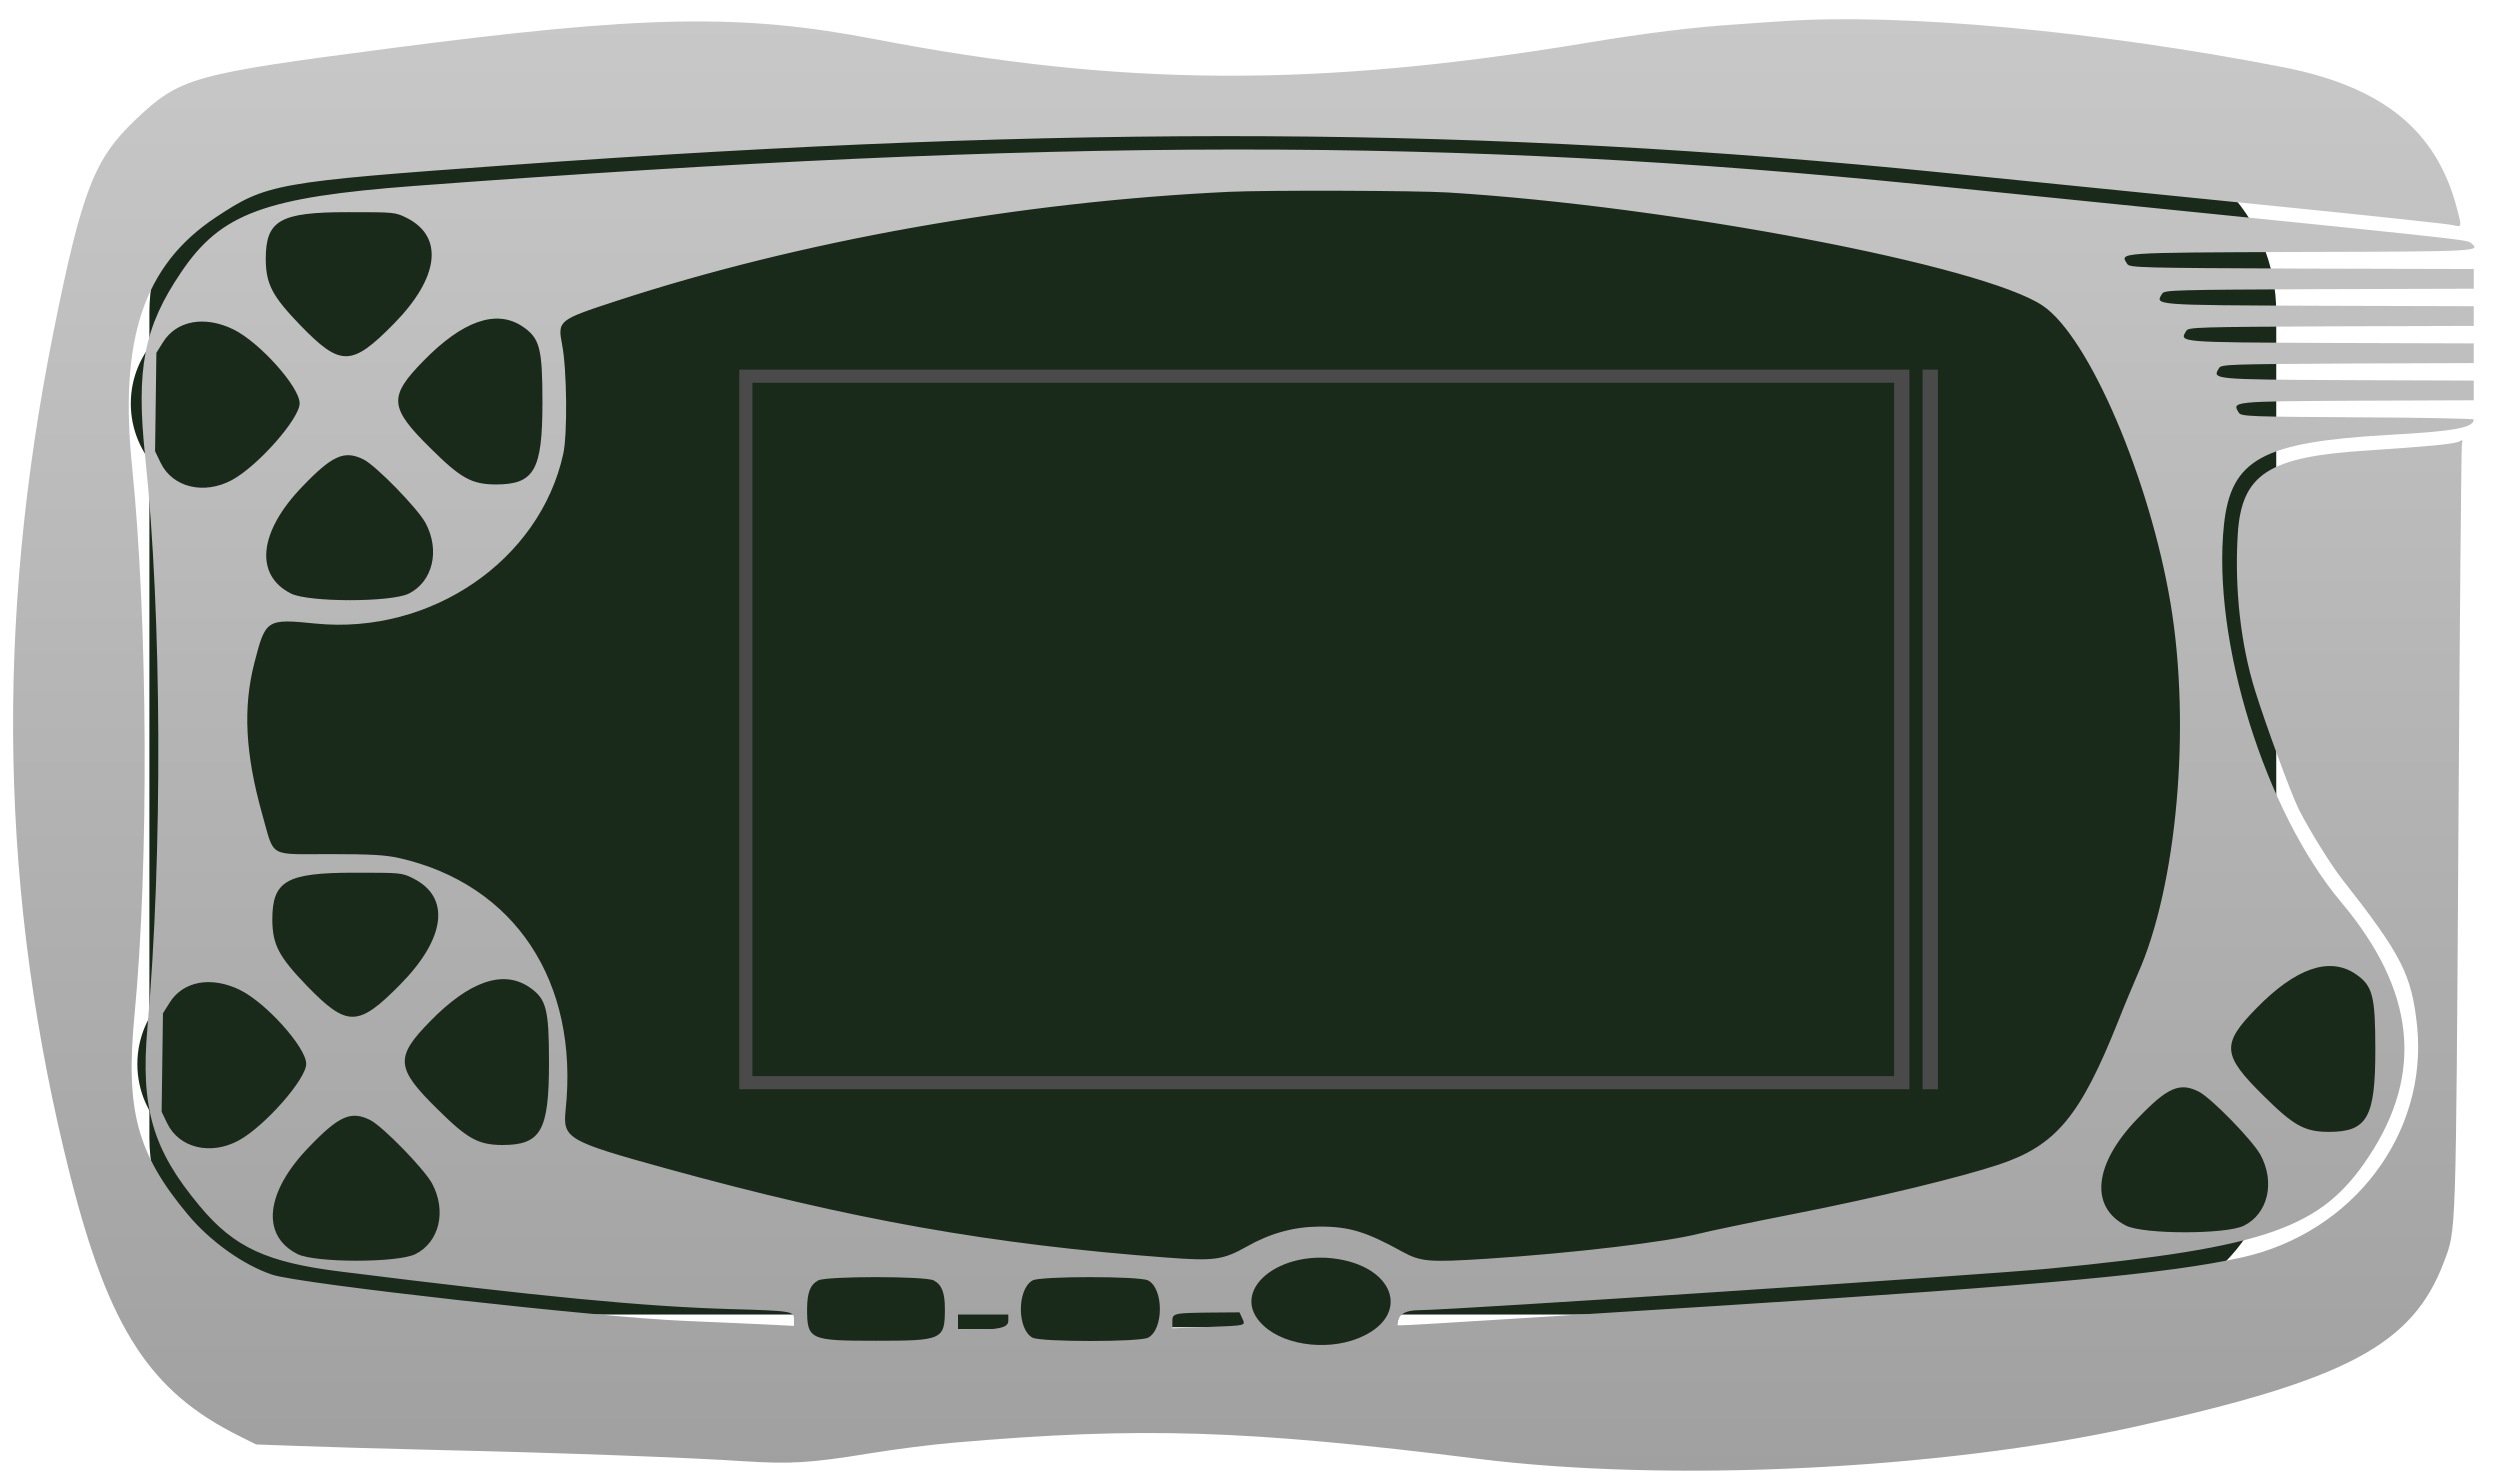
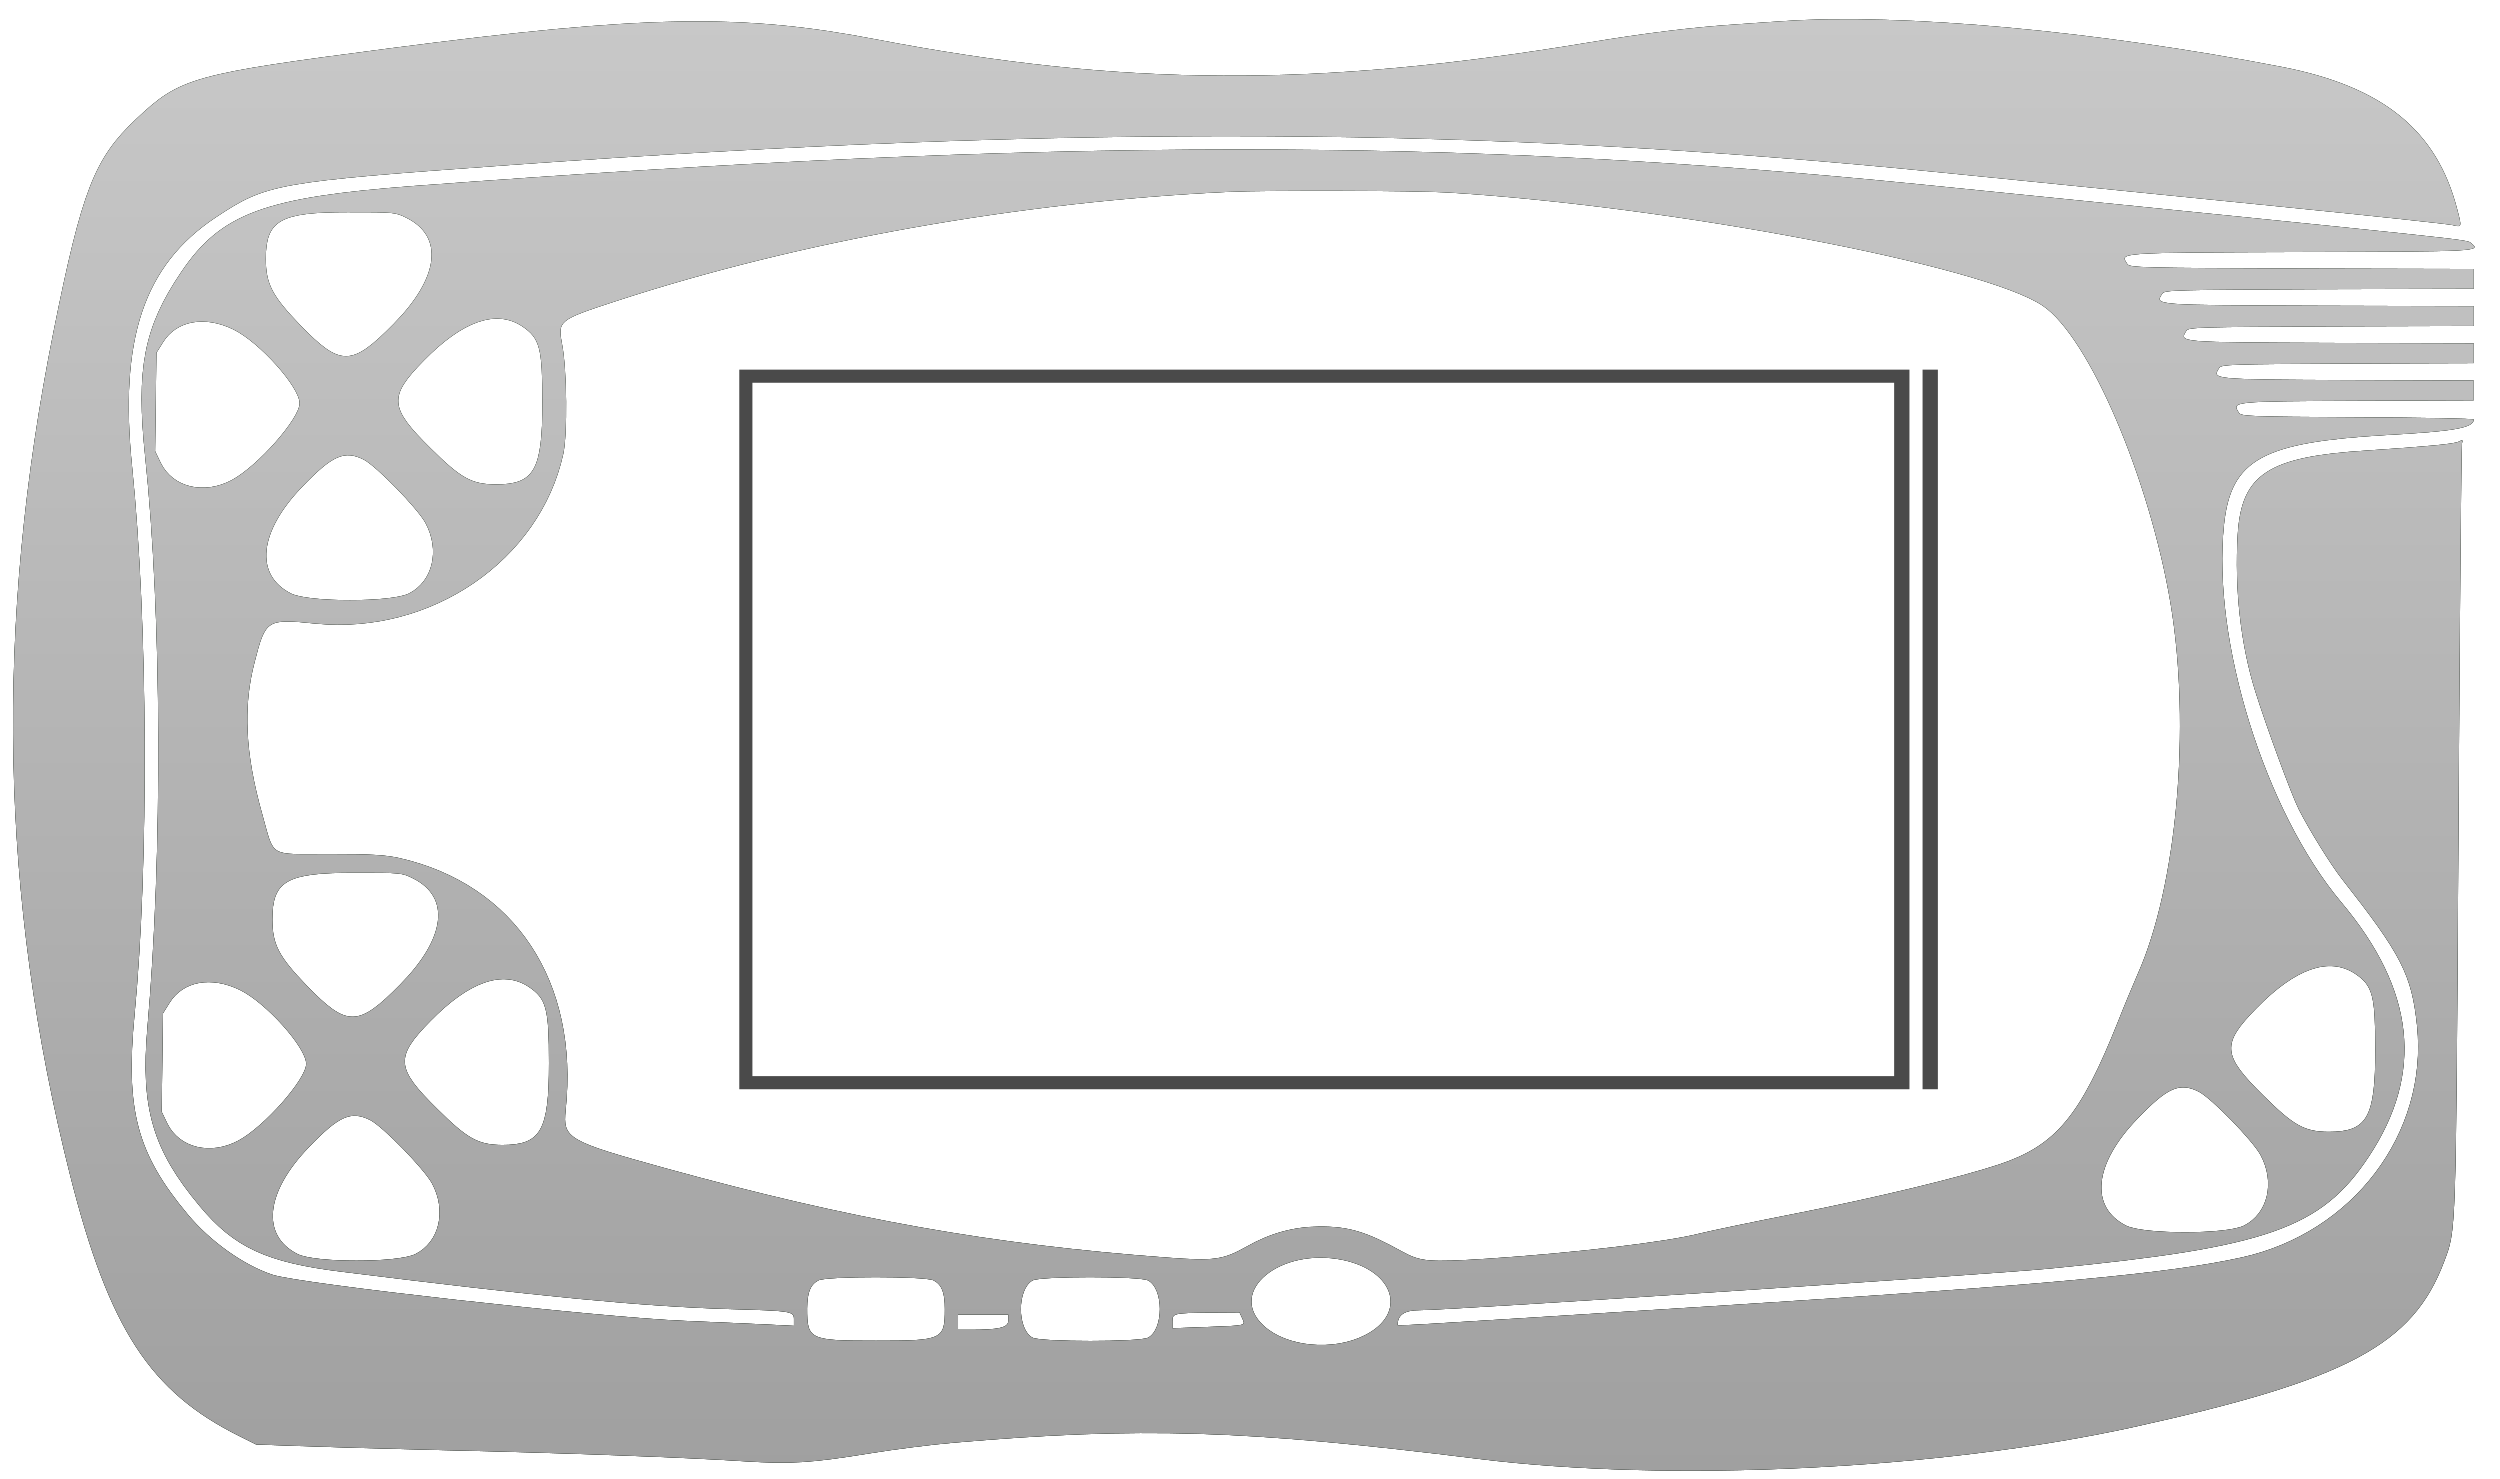
<svg xmlns="http://www.w3.org/2000/svg" width="1524" height="901.333" viewBox="0 0 1143 676">
  <defs>
-     <linearGradient id="b" x1="0" x2="0" y1="0" y2="1">
+     <linearGradient id="c" x1="0" x2="0" y1="0" y2="1">
      <stop offset="0%" stop-color="#c8c8c8" />
      <stop offset="100%" stop-color="#a0a0a0" />
    </linearGradient>
-     <linearGradient id="a" x1="0" x2="0" y1="0" y2="1">
+     <linearGradient id="b" x1="0" x2="0" y1="0" y2="1">
      <stop offset="0%" stop-color="#1a2a1a" />
      <stop offset="100%" stop-color="#0d1a0d" />
    </linearGradient>
+     <clipPath id="a">
+       <path d="M815 9.7c-2.5.1-11.7.8-20.5 1.4-20.4 1.3-42.6 4.1-68.5 8.4C602.3 40.1 513.4 39.7 400.5 18 338.8 6.1 294.8 6.9 179 22 87.7 33.9 82.5 35.4 62.3 54.4c-19.2 18.1-24.8 32.5-37.8 97.1-27 134.6-24.5 258.7 7.6 386 17.8 70.1 36.5 98.9 77.6 119.2l7.4 3.7 19.2.7c10.6.4 40.4 1.3 66.2 1.9 53.2 1.2 112.8 3.4 138 5.1 20.9 1.3 30.1.8 57-3.6 11.6-1.9 28.9-4.1 38.5-4.9 85.4-7.4 133.3-5.9 240 7.4 87.4 10.9 211 4.9 299.2-14.5 97.9-21.6 127.9-37.6 142.2-75.6 5.6-15 5.4-9 6.6-197.9.6-96 1.3-175.3 1.6-176.3.5-1.6.3-1.7-1.4-.8-2.1 1.1-13.9 2.2-42.3 4.1-44.9 2.8-57.1 10.8-58.8 38.3-1.5 24.7 1.3 50.3 8 71.7 4.9 15.7 16.6 47.5 19.9 54 4.7 9.3 14.6 25.3 19.7 31.8 27.4 34.9 31.9 43.8 34.4 67.3 5 49.2-29.3 94.5-80.1 105.8-33.5 7.4-88 12.5-239 22.1-155.3 9.8-147 9.3-147 8.6 0-4.5 3.2-6.6 10.1-6.6 14.1 0 257.4-16.1 287.9-19 99.5-9.7 124.3-18.3 146-51.2 25.3-38.2 21.2-76.1-12.6-116.3-34.9-41.6-59.2-119.8-53.6-172.6 3.2-29.9 17.5-37.7 74.2-41 31.1-1.7 39.9-3.3 40-7.1 0-.4-23.9-.9-53.1-1-49.4-.3-53.3-.4-54.3-2.1-3.3-5.2-3.4-5.2 54.3-5.5l53.1-.2v-9l-57.6-.2c-62.6-.3-62.1-.3-58.8-5.6 1-1.6 5.1-1.7 58.8-2l57.6-.2v-9l-65.1-.2c-70.8-.3-69.6-.2-66.3-5.6 1-1.6 5.5-1.7 66.3-2l65.1-.2v-9l-70.6-.2c-76.9-.3-75.2-.2-71.8-5.6 1-1.6 5.7-1.7 71.8-2l70.6-.2v-9l-78.6-.2c-73.7-.3-78.8-.4-79.8-2.1-3.4-5.3-5.9-5.2 79.8-5.5 81.3-.2 82-.3 77.4-4-2.3-1.8 6.3-.8-249.9-26.7C664.7 62.8 483.7 63 189.5 85c-68.6 5.2-88.5 12.5-106.7 39.5-17 25.1-20.7 44-16.4 84.5 7.6 72.1 8 181.6 1 260.9-3.2 36.7 2.4 55.8 23.9 81.5 15.7 18.9 30.6 25.8 64.7 30 91.1 11.4 137.7 15.9 177.5 17.1 28.7.8 29.5 1 29.5 4.7v3l-11.7-.6c-6.5-.3-23.7-1.1-38.3-1.7-38-1.5-176-16.9-188.5-21.1-13.2-4.4-28.5-15.3-38.7-27.6-23.2-27.8-28.5-47.7-24.3-91.2 6.6-68.6 6.1-179.9-1.1-250.5-6-58.5 5.3-92.2 38.2-114.1 23.4-15.5 27.2-16.2 133.9-23.9C491.8 56.8 679.1 57.8 889 79c43.7 4.4 113 11.4 154 15.5s76.2 7.9 78.3 8.4c4.3 1 4.3 1.1 2.1-7.3-9.3-36-33.9-56-80.1-65C958.8 14.2 869.3 5.9 815 9.7M662 88c102.3 6.3 244.9 33.4 272 51.8 21.1 14.3 48.8 79 58.4 136.2 9.4 56.3 2.9 129.4-15.1 169.5-1.9 4.4-6 14.1-8.9 21.5-17.3 43.4-28.4 56.7-54.4 65.4-17.7 5.9-56.1 15.2-93.3 22.5-19.4 3.8-38.9 7.9-43.3 9-15.6 4-57.9 9-97.6 11.6-26.7 1.7-30.2 1.4-38.8-3.3-16.4-9.1-24.4-11.5-38-11.4-11.6.1-22.4 3.1-33.1 9.2-10.7 6-14.8 6.6-35.9 5-80.6-6-144.3-17.3-229.5-40.8-45.3-12.5-47.2-13.7-45.9-26.7 6.2-58.7-23.2-103.2-76.1-115.2-6.5-1.4-12.5-1.8-31.9-1.8-28.3 0-25 1.9-30.7-18.2-7.8-27.7-8.9-49-3.5-69.6 5-19.5 5.5-19.9 27.9-17.6 52.8 5.2 102.5-28.9 113.2-77.5 2-9 1.7-38.7-.5-50-2.1-11-1.8-11.3 24.5-19.9 84.3-27.6 184.9-45.5 280.5-50 17-.8 85.3-.6 100 .3M185.9 99.6c17.2 8.6 14.9 27.4-5.9 48.5-19.3 19.6-24.3 19.6-42.8.5-12.8-13.3-15.6-18.7-15.7-30.1 0-17.8 6.4-21.5 37.5-21.5 21.3 0 21.7 0 26.9 2.6m52.9 49.6c8 5.4 9.2 9.8 9.2 34.8 0 31.1-3.7 37.5-21.4 37.5-11-.1-15.9-2.8-29.7-16.5-19-18.7-19.4-23.6-3.2-40.1 17.8-18.2 33.2-23.6 45.1-15.7m-132.1 1.4c11.9 5.8 30.3 26.3 30.3 33.8 0 7-19.1 28.7-31 35.1-12.7 6.8-27 3.4-32.5-7.8l-2.6-5.4.3-22.5.3-22.5 3-4.8c6.2-10 19.1-12.3 32.2-5.9m59.6 59.5c5.8 3 24.5 22.2 28.2 28.9 6.8 12.6 3.4 26.9-7.6 32.4-8.2 4-45.6 4-53.8 0-16.9-8.5-14.8-28.3 5.1-48.9 13.8-14.4 19.3-16.8 28.1-12.4m22.6 191.5c17.2 8.6 14.9 27.4-5.9 48.5-19.3 19.6-24.3 19.6-42.8.5-12.8-13.3-15.6-18.7-15.7-30.1 0-17.8 6.4-21.5 37.5-21.5 21.3 0 21.7 0 26.9 2.6m887.9 43.6c8 5.4 9.2 9.8 9.2 34.8 0 31.1-3.7 37.5-21.4 37.5-11-.1-15.9-2.8-29.7-16.5-19-18.7-19.4-23.6-3.2-40.1 17.8-18.2 33.2-23.6 45.1-15.7m-835 6c8 5.4 9.2 9.8 9.2 34.8 0 31.1-3.7 37.5-21.4 37.5-11-.1-15.9-2.8-29.7-16.5-19-18.7-19.4-23.6-3.2-40.1 17.8-18.2 33.2-23.6 45.1-15.7m-132.1 1.4c11.9 5.8 30.3 26.3 30.3 33.8 0 7-19.1 28.7-31 35.1-12.7 6.8-27 3.4-32.5-7.8l-2.6-5.4.3-22.5.3-22.5 3-4.8c6.2-10 19.1-12.3 32.2-5.9m895.6 46.5c5.8 3 24.5 22.2 28.2 28.9 6.8 12.6 3.4 26.9-7.6 32.4-8.2 4-45.6 4-53.8 0-16.9-8.5-14.8-28.3 5.1-48.9 13.8-14.4 19.3-16.8 28.1-12.4m-836 13c5.8 3 24.5 22.2 28.2 28.9 6.8 12.6 3.4 26.9-7.6 32.4-8.2 4-45.6 4-53.8 0-16.9-8.5-14.8-28.3 5.1-48.9 13.8-14.4 19.3-16.8 28.1-12.4m444.9 64c23.7 5.1 29.3 24.6 9.8 34.4-14.5 7.4-35.9 5.3-46.3-4.4-17-15.7 7.7-36.1 36.5-30m-187.3 9.3c3.7 2 5.1 5.5 5.1 13.1 0 14-1.1 14.5-31.5 14.5-30.5 0-31.5-.5-31.5-14.8.1-7.3 1.4-10.8 5.1-12.8 3.6-2 48.9-2 52.8 0m98 0c7.2 3.8 7.2 22.4 0 26.2-4 2-48.8 2-52.8 0-7.1-3.7-7.2-22.2 0-26.2 3.6-2 48.9-2 52.8 0m43 17.2c1.6 3.6 2.4 3.4-15.8 4.1l-16.1.6v-3.1c0-3.8.4-3.9 17.6-4.1l13.1-.1zM461 603.9c0 3.1-4.3 4.1-17.6 4.1H438v-7h23z" />
+     </clipPath>
  </defs>
-   <rect width="514.4" height="439.4" x="342.9" y="101.4" fill="url(#a)" rx="4" />
-   <rect width="972.4" height="539" x="68.3" y="62" fill="#1a2a1a" rx="80.8" />
-   <circle cx="158.5" cy="129.5" r="43.7" fill="#1a2a1a" />
-   <circle cx="214.5" cy="183.5" r="43.7" fill="#1a2a1a" />
-   <circle cx="103.5" cy="184.5" r="43.7" fill="#1a2a1a" />
-   <rect width="574.2" height="348.7" x="317.4" y="158.6" fill="#1a2a1a" rx="52.3" />
-   <circle cx="159.5" cy="240.5" r="43.7" fill="#1a2a1a" />
-   <circle cx="161.5" cy="431.5" r="43.7" fill="#1a2a1a" />
-   <circle cx="1052.5" cy="479.5" r="43.7" fill="#1a2a1a" />
-   <circle cx="217.5" cy="485.5" r="43.7" fill="#1a2a1a" />
-   <circle cx="106.5" cy="486.5" r="43.7" fill="#1a2a1a" />
-   <circle cx="998.5" cy="529.5" r="43.7" fill="#1a2a1a" />
-   <circle cx="162.5" cy="542.5" r="43.7" fill="#1a2a1a" />
-   <circle cx="603.5" cy="594.5" r="36.8" fill="#1a2a1a" />
-   <rect width="69.3" height="31.9" x="365.4" y="582" fill="#1a2a1a" rx="4.8" />
-   <rect width="69.3" height="31.9" x="463.4" y="582" fill="#1a2a1a" rx="4.8" />
-   <rect width="36.3" height="7.7" x="533.9" y="599.1" fill="#1a2a1a" rx="1.2" />
-   <rect width="25.3" height="7.7" x="436.4" y="600.1" fill="#1a2a1a" rx="1.2" />
-   <path fill="url(#b)" d="M815 9.7c-2.5.1-11.7.8-20.5 1.4-20.4 1.3-42.6 4.1-68.5 8.4C602.3 40.1 513.4 39.7 400.5 18 338.8 6.1 294.8 6.9 179 22 87.7 33.9 82.5 35.4 62.3 54.4c-19.2 18.1-24.8 32.5-37.8 97.1-27 134.6-24.5 258.7 7.6 386 17.8 70.1 36.5 98.9 77.6 119.2l7.4 3.7 19.2.7c10.6.4 40.4 1.3 66.2 1.9 53.2 1.2 112.8 3.4 138 5.1 20.9 1.3 30.1.8 57-3.6 11.6-1.9 28.9-4.1 38.5-4.9 85.4-7.4 133.3-5.9 240 7.4 87.4 10.9 211 4.9 299.2-14.5 97.9-21.6 127.9-37.6 142.2-75.6 5.6-15 5.4-9 6.6-197.9.6-96 1.3-175.3 1.6-176.3.5-1.6.3-1.7-1.4-.8-2.1 1.1-13.9 2.2-42.3 4.1-44.9 2.8-57.1 10.8-58.8 38.3-1.5 24.7 1.3 50.3 8 71.7 4.9 15.7 16.6 47.5 19.9 54 4.7 9.3 14.6 25.3 19.7 31.8 27.4 34.9 31.9 43.8 34.4 67.3 5 49.2-29.3 94.5-80.1 105.8-33.5 7.4-88 12.5-239 22.1-155.3 9.8-147 9.3-147 8.6 0-4.5 3.2-6.6 10.1-6.6 14.1 0 257.4-16.1 287.9-19 99.5-9.7 124.3-18.3 146-51.2 25.3-38.2 21.2-76.1-12.6-116.3-34.9-41.6-59.2-119.8-53.6-172.6 3.2-29.9 17.5-37.7 74.2-41 31.1-1.7 39.9-3.3 40-7.1 0-.4-23.9-.9-53.1-1-49.4-.3-53.3-.4-54.3-2.1-3.3-5.2-3.4-5.2 54.3-5.5l53.1-.2v-9l-57.6-.2c-62.6-.3-62.1-.3-58.8-5.6 1-1.6 5.1-1.7 58.8-2l57.6-.2v-9l-65.1-.2c-70.8-.3-69.6-.2-66.3-5.6 1-1.6 5.5-1.7 66.3-2l65.1-.2v-9l-70.6-.2c-76.9-.3-75.2-.2-71.8-5.6 1-1.6 5.7-1.7 71.8-2l70.6-.2v-9l-78.6-.2c-73.7-.3-78.8-.4-79.8-2.1-3.4-5.3-5.9-5.2 79.8-5.5 81.3-.2 82-.3 77.4-4-2.3-1.8 6.3-.8-249.9-26.7C664.7 62.8 483.7 63 189.5 85c-68.6 5.2-88.5 12.5-106.7 39.5-17 25.1-20.7 44-16.4 84.5 7.6 72.1 8 181.6 1 260.9-3.2 36.7 2.4 55.8 23.9 81.5 15.7 18.9 30.6 25.8 64.7 30 91.1 11.4 137.7 15.9 177.5 17.1 28.7.8 29.5 1 29.5 4.7v3l-11.7-.6c-6.5-.3-23.7-1.1-38.3-1.7-38-1.5-176-16.9-188.5-21.1-13.2-4.4-28.5-15.3-38.7-27.6-23.2-27.8-28.5-47.7-24.3-91.2 6.6-68.6 6.1-179.9-1.1-250.5-6-58.5 5.3-92.2 38.2-114.1 23.4-15.5 27.2-16.2 133.9-23.9C491.8 56.8 679.1 57.8 889 79c43.7 4.4 113 11.4 154 15.5s76.2 7.9 78.3 8.4c4.3 1 4.3 1.1 2.1-7.3-9.3-36-33.9-56-80.1-65C958.8 14.2 869.3 5.9 815 9.7M662 88c102.3 6.3 244.9 33.4 272 51.8 21.1 14.3 48.8 79 58.4 136.2 9.4 56.3 2.9 129.4-15.1 169.5-1.9 4.4-6 14.1-8.9 21.5-17.3 43.4-28.4 56.7-54.4 65.4-17.7 5.9-56.1 15.2-93.3 22.5-19.4 3.8-38.9 7.9-43.3 9-15.6 4-57.9 9-97.6 11.6-26.7 1.7-30.2 1.4-38.8-3.3-16.4-9.1-24.4-11.5-38-11.4-11.6.1-22.4 3.1-33.1 9.2-10.7 6-14.8 6.6-35.9 5-80.6-6-144.3-17.3-229.5-40.8-45.3-12.5-47.2-13.7-45.9-26.7 6.2-58.7-23.2-103.2-76.1-115.2-6.5-1.4-12.5-1.8-31.9-1.8-28.3 0-25 1.9-30.7-18.2-7.8-27.7-8.9-49-3.5-69.6 5-19.5 5.5-19.9 27.9-17.6 52.8 5.2 102.5-28.9 113.2-77.5 2-9 1.7-38.7-.5-50-2.1-11-1.8-11.3 24.5-19.9 84.3-27.6 184.9-45.5 280.5-50 17-.8 85.3-.6 100 .3M185.9 99.6c17.2 8.6 14.9 27.4-5.9 48.5-19.3 19.6-24.3 19.6-42.8.5-12.8-13.3-15.6-18.7-15.7-30.1 0-17.8 6.4-21.5 37.5-21.5 21.3 0 21.7 0 26.9 2.6m52.9 49.6c8 5.4 9.2 9.8 9.2 34.8 0 31.1-3.7 37.5-21.4 37.5-11-.1-15.9-2.8-29.7-16.5-19-18.7-19.4-23.6-3.2-40.1 17.8-18.2 33.2-23.6 45.1-15.7m-132.1 1.4c11.9 5.8 30.3 26.3 30.3 33.8 0 7-19.1 28.7-31 35.1-12.7 6.8-27 3.4-32.5-7.8l-2.6-5.4.3-22.5.3-22.5 3-4.8c6.2-10 19.1-12.3 32.2-5.9m59.6 59.5c5.8 3 24.5 22.2 28.2 28.9 6.8 12.6 3.4 26.9-7.6 32.4-8.2 4-45.6 4-53.8 0-16.9-8.5-14.8-28.3 5.1-48.9 13.8-14.4 19.3-16.8 28.1-12.4m22.6 191.5c17.2 8.6 14.9 27.4-5.9 48.5-19.3 19.6-24.3 19.6-42.8.5-12.8-13.3-15.6-18.7-15.7-30.1 0-17.8 6.4-21.5 37.5-21.5 21.3 0 21.7 0 26.9 2.6m887.9 43.6c8 5.4 9.2 9.8 9.2 34.8 0 31.1-3.7 37.5-21.4 37.5-11-.1-15.9-2.8-29.7-16.5-19-18.7-19.4-23.6-3.2-40.1 17.8-18.2 33.2-23.6 45.1-15.7m-835 6c8 5.4 9.2 9.8 9.2 34.8 0 31.1-3.7 37.5-21.4 37.5-11-.1-15.9-2.8-29.7-16.5-19-18.7-19.4-23.6-3.2-40.1 17.8-18.2 33.2-23.6 45.1-15.7m-132.1 1.4c11.9 5.8 30.3 26.3 30.3 33.8 0 7-19.1 28.7-31 35.1-12.7 6.8-27 3.4-32.5-7.8l-2.6-5.4.3-22.5.3-22.5 3-4.8c6.2-10 19.1-12.3 32.2-5.9m895.6 46.5c5.8 3 24.5 22.2 28.2 28.9 6.8 12.6 3.4 26.9-7.6 32.4-8.2 4-45.6 4-53.8 0-16.9-8.5-14.8-28.3 5.1-48.9 13.8-14.4 19.3-16.8 28.1-12.4m-836 13c5.8 3 24.5 22.2 28.2 28.9 6.8 12.6 3.4 26.9-7.6 32.4-8.2 4-45.6 4-53.8 0-16.9-8.5-14.8-28.3 5.1-48.9 13.8-14.4 19.3-16.8 28.1-12.4m444.9 64c23.7 5.1 29.3 24.6 9.8 34.4-14.5 7.4-35.9 5.3-46.3-4.4-17-15.7 7.7-36.1 36.5-30m-187.3 9.3c3.7 2 5.1 5.5 5.1 13.1 0 14-1.1 14.5-31.5 14.5-30.5 0-31.5-.5-31.5-14.8.1-7.3 1.4-10.8 5.1-12.8 3.6-2 48.9-2 52.8 0m98 0c7.2 3.8 7.2 22.4 0 26.2-4 2-48.8 2-52.8 0-7.1-3.7-7.2-22.2 0-26.2 3.6-2 48.9-2 52.8 0m43 17.2c1.6 3.6 2.4 3.4-15.8 4.1l-16.1.6v-3.1c0-3.8.4-3.9 17.6-4.1l13.1-.1zM461 603.9c0 3.1-4.3 4.1-17.6 4.1H438v-7h23z" />
+   <path fill="#0a0a0a" d="M815 9.7c-2.5.1-11.7.8-20.5 1.4-20.4 1.3-42.6 4.1-68.5 8.4C602.3 40.1 513.4 39.7 400.5 18 338.8 6.1 294.8 6.9 179 22 87.7 33.9 82.5 35.4 62.3 54.4c-19.2 18.1-24.8 32.5-37.8 97.1-27 134.6-24.5 258.7 7.6 386 17.8 70.1 36.5 98.9 77.6 119.2l7.4 3.7 19.2.7c10.6.4 40.4 1.3 66.2 1.9 53.2 1.2 112.8 3.4 138 5.1 20.9 1.3 30.1.8 57-3.6 11.6-1.9 28.9-4.1 38.5-4.9 85.4-7.4 133.3-5.9 240 7.4 87.4 10.9 211 4.9 299.2-14.5 97.9-21.6 127.9-37.6 142.2-75.6 5.6-15 5.4-9 6.6-197.9.6-96 1.3-175.3 1.6-176.3.5-1.6.3-1.7-1.4-.8-2.1 1.1-13.9 2.2-42.3 4.1-44.9 2.8-57.1 10.8-58.8 38.3-1.5 24.7 1.3 50.3 8 71.7 4.9 15.7 16.6 47.5 19.9 54 4.7 9.3 14.6 25.3 19.7 31.8 27.4 34.9 31.9 43.8 34.4 67.3 5 49.2-29.3 94.5-80.1 105.8-33.5 7.4-88 12.5-239 22.1-155.3 9.8-147 9.3-147 8.6 0-4.5 3.2-6.6 10.1-6.6 14.1 0 257.4-16.1 287.9-19 99.5-9.7 124.3-18.3 146-51.2 25.3-38.2 21.2-76.1-12.6-116.3-34.9-41.6-59.2-119.8-53.6-172.6 3.2-29.9 17.5-37.7 74.2-41 31.1-1.7 39.9-3.3 40-7.1 0-.4-23.9-.9-53.1-1-49.4-.3-53.3-.4-54.3-2.1-3.3-5.2-3.4-5.2 54.3-5.5l53.1-.2v-9l-57.6-.2c-62.6-.3-62.1-.3-58.8-5.6 1-1.6 5.1-1.7 58.8-2l57.6-.2v-9l-65.1-.2c-70.8-.3-69.6-.2-66.3-5.6 1-1.6 5.5-1.7 66.3-2l65.1-.2v-9l-70.6-.2c-76.9-.3-75.2-.2-71.8-5.6 1-1.6 5.7-1.7 71.8-2l70.6-.2v-9l-78.6-.2c-73.7-.3-78.8-.4-79.8-2.1-3.4-5.3-5.9-5.2 79.8-5.5 81.3-.2 82-.3 77.4-4-2.3-1.8 6.3-.8-249.9-26.7C664.7 62.8 483.7 63 189.5 85c-68.6 5.2-88.5 12.5-106.7 39.5-17 25.1-20.7 44-16.4 84.5 7.6 72.1 8 181.6 1 260.9-3.2 36.7 2.4 55.8 23.9 81.5 15.7 18.9 30.6 25.8 64.7 30 91.1 11.4 137.7 15.9 177.5 17.1 28.7.8 29.5 1 29.5 4.7v3l-11.7-.6c-6.5-.3-23.7-1.1-38.3-1.7-38-1.5-176-16.9-188.5-21.1-13.2-4.4-28.5-15.3-38.7-27.6-23.2-27.8-28.5-47.7-24.3-91.2 6.6-68.6 6.1-179.9-1.1-250.5-6-58.5 5.3-92.2 38.2-114.1 23.4-15.5 27.2-16.2 133.9-23.9C491.8 56.8 679.1 57.8 889 79c43.7 4.4 113 11.4 154 15.5s76.2 7.9 78.3 8.4c4.3 1 4.3 1.1 2.1-7.3-9.3-36-33.9-56-80.1-65C958.8 14.2 869.3 5.9 815 9.7M662 88c102.3 6.3 244.9 33.4 272 51.8 21.1 14.3 48.8 79 58.4 136.2 9.4 56.3 2.9 129.4-15.1 169.5-1.9 4.4-6 14.1-8.9 21.5-17.3 43.4-28.4 56.7-54.4 65.4-17.7 5.9-56.1 15.2-93.3 22.5-19.4 3.8-38.9 7.9-43.3 9-15.6 4-57.9 9-97.6 11.6-26.7 1.7-30.2 1.4-38.8-3.3-16.4-9.1-24.4-11.5-38-11.4-11.6.1-22.4 3.1-33.1 9.2-10.7 6-14.8 6.6-35.9 5-80.6-6-144.3-17.3-229.5-40.8-45.3-12.5-47.2-13.7-45.9-26.7 6.2-58.7-23.2-103.2-76.1-115.2-6.5-1.4-12.5-1.8-31.9-1.8-28.3 0-25 1.9-30.7-18.2-7.8-27.7-8.9-49-3.5-69.6 5-19.5 5.5-19.9 27.9-17.6 52.8 5.2 102.5-28.9 113.2-77.5 2-9 1.7-38.7-.5-50-2.1-11-1.8-11.3 24.5-19.9 84.3-27.6 184.9-45.5 280.5-50 17-.8 85.3-.6 100 .3M185.9 99.6c17.2 8.6 14.9 27.4-5.9 48.5-19.3 19.6-24.3 19.6-42.8.5-12.8-13.3-15.6-18.7-15.7-30.1 0-17.8 6.4-21.5 37.5-21.5 21.3 0 21.7 0 26.9 2.6m52.9 49.6c8 5.4 9.2 9.8 9.2 34.8 0 31.1-3.7 37.5-21.4 37.5-11-.1-15.9-2.8-29.7-16.5-19-18.7-19.4-23.6-3.2-40.1 17.8-18.2 33.2-23.6 45.1-15.7m-132.1 1.4c11.9 5.8 30.3 26.3 30.3 33.8 0 7-19.1 28.7-31 35.1-12.7 6.8-27 3.4-32.5-7.8l-2.6-5.4.3-22.5.3-22.5 3-4.8c6.2-10 19.1-12.3 32.2-5.9m59.6 59.5c5.8 3 24.5 22.2 28.2 28.9 6.8 12.6 3.4 26.9-7.6 32.4-8.2 4-45.6 4-53.8 0-16.9-8.5-14.8-28.3 5.1-48.9 13.8-14.4 19.3-16.8 28.1-12.4m22.6 191.5c17.2 8.6 14.9 27.4-5.9 48.5-19.3 19.6-24.3 19.6-42.8.5-12.8-13.3-15.6-18.7-15.7-30.1 0-17.8 6.4-21.5 37.5-21.5 21.3 0 21.7 0 26.9 2.6m887.9 43.6c8 5.4 9.2 9.8 9.2 34.8 0 31.1-3.7 37.5-21.4 37.5-11-.1-15.9-2.8-29.7-16.5-19-18.7-19.4-23.6-3.2-40.1 17.8-18.2 33.2-23.6 45.1-15.7m-835 6c8 5.4 9.2 9.8 9.2 34.8 0 31.1-3.7 37.5-21.4 37.5-11-.1-15.9-2.8-29.7-16.5-19-18.7-19.4-23.6-3.2-40.1 17.8-18.2 33.2-23.6 45.1-15.7m-132.1 1.4c11.9 5.8 30.3 26.3 30.3 33.8 0 7-19.1 28.7-31 35.1-12.7 6.8-27 3.4-32.5-7.8l-2.6-5.4.3-22.5.3-22.5 3-4.8c6.2-10 19.1-12.3 32.2-5.9m895.6 46.5c5.8 3 24.5 22.2 28.2 28.9 6.8 12.6 3.4 26.9-7.6 32.4-8.2 4-45.6 4-53.8 0-16.9-8.5-14.8-28.3 5.1-48.9 13.8-14.4 19.3-16.8 28.1-12.4m-836 13c5.8 3 24.5 22.2 28.2 28.9 6.8 12.6 3.4 26.9-7.6 32.4-8.2 4-45.6 4-53.8 0-16.9-8.5-14.8-28.3 5.1-48.9 13.8-14.4 19.3-16.8 28.1-12.4m444.9 64c23.7 5.1 29.3 24.6 9.8 34.4-14.5 7.4-35.9 5.3-46.3-4.4-17-15.7 7.7-36.1 36.5-30m-187.3 9.3c3.7 2 5.1 5.5 5.1 13.1 0 14-1.1 14.5-31.5 14.5-30.5 0-31.5-.5-31.5-14.8.1-7.3 1.4-10.8 5.1-12.8 3.6-2 48.9-2 52.8 0m98 0c7.2 3.8 7.2 22.4 0 26.2-4 2-48.8 2-52.8 0-7.1-3.7-7.2-22.2 0-26.2 3.6-2 48.9-2 52.8 0m43 17.2c1.6 3.6 2.4 3.4-15.8 4.1l-16.1.6v-3.1c0-3.8.4-3.9 17.6-4.1l13.1-.1zM461 603.9c0 3.1-4.3 4.1-17.6 4.1H438v-7h23z" />
+   <g clip-path="url(#a)">
+     <path fill="url(#b)" d="M0 0h1143v676H0z" />
+   </g>
+   <path fill="url(#c)" d="M815 9.7c-2.5.1-11.7.8-20.5 1.4-20.4 1.3-42.6 4.1-68.5 8.4C602.3 40.1 513.4 39.7 400.5 18 338.8 6.1 294.8 6.9 179 22 87.7 33.9 82.5 35.4 62.3 54.4c-19.2 18.1-24.8 32.5-37.8 97.1-27 134.6-24.5 258.7 7.6 386 17.8 70.1 36.5 98.9 77.6 119.2l7.4 3.7 19.2.7c10.6.4 40.4 1.3 66.2 1.9 53.2 1.2 112.8 3.4 138 5.1 20.9 1.3 30.1.8 57-3.6 11.6-1.9 28.9-4.1 38.5-4.9 85.4-7.4 133.3-5.9 240 7.4 87.4 10.9 211 4.9 299.2-14.5 97.9-21.6 127.9-37.6 142.2-75.6 5.6-15 5.4-9 6.6-197.9.6-96 1.3-175.3 1.6-176.3.5-1.6.3-1.7-1.4-.8-2.1 1.1-13.9 2.2-42.3 4.1-44.9 2.8-57.1 10.8-58.8 38.3-1.5 24.7 1.3 50.3 8 71.7 4.9 15.7 16.6 47.5 19.9 54 4.7 9.3 14.6 25.3 19.7 31.8 27.4 34.9 31.9 43.8 34.4 67.3 5 49.2-29.3 94.5-80.1 105.8-33.5 7.4-88 12.5-239 22.1-155.3 9.8-147 9.3-147 8.6 0-4.5 3.2-6.6 10.1-6.6 14.1 0 257.4-16.1 287.9-19 99.5-9.7 124.3-18.3 146-51.2 25.3-38.2 21.2-76.1-12.6-116.3-34.9-41.6-59.2-119.8-53.6-172.6 3.2-29.9 17.5-37.7 74.2-41 31.1-1.7 39.9-3.3 40-7.1 0-.4-23.9-.9-53.1-1-49.4-.3-53.3-.4-54.3-2.1-3.3-5.2-3.4-5.2 54.3-5.5l53.1-.2v-9l-57.6-.2c-62.6-.3-62.1-.3-58.8-5.6 1-1.6 5.1-1.7 58.8-2l57.6-.2v-9l-65.1-.2c-70.8-.3-69.6-.2-66.3-5.6 1-1.6 5.5-1.7 66.3-2l65.1-.2v-9l-70.6-.2c-76.9-.3-75.2-.2-71.8-5.6 1-1.6 5.7-1.7 71.8-2l70.6-.2v-9l-78.6-.2c-73.7-.3-78.8-.4-79.8-2.1-3.4-5.3-5.9-5.2 79.8-5.5 81.3-.2 82-.3 77.4-4-2.3-1.8 6.3-.8-249.9-26.7C664.7 62.8 483.7 63 189.5 85c-68.6 5.2-88.5 12.5-106.7 39.5-17 25.1-20.7 44-16.4 84.5 7.6 72.1 8 181.6 1 260.9-3.2 36.7 2.4 55.8 23.9 81.5 15.7 18.9 30.6 25.8 64.7 30 91.1 11.4 137.7 15.9 177.5 17.1 28.7.8 29.5 1 29.5 4.7v3l-11.7-.6c-6.5-.3-23.7-1.1-38.3-1.7-38-1.5-176-16.9-188.5-21.1-13.2-4.4-28.5-15.3-38.7-27.6-23.2-27.8-28.5-47.7-24.3-91.2 6.6-68.6 6.1-179.9-1.1-250.5-6-58.5 5.3-92.2 38.2-114.1 23.4-15.5 27.2-16.2 133.9-23.9C491.8 56.8 679.1 57.8 889 79c43.7 4.4 113 11.4 154 15.5s76.2 7.9 78.3 8.4c4.3 1 4.3 1.1 2.1-7.3-9.3-36-33.9-56-80.1-65C958.8 14.2 869.3 5.9 815 9.7M662 88c102.3 6.3 244.9 33.4 272 51.8 21.1 14.3 48.8 79 58.4 136.2 9.4 56.3 2.9 129.4-15.1 169.5-1.9 4.4-6 14.1-8.9 21.5-17.3 43.4-28.4 56.7-54.4 65.4-17.7 5.9-56.1 15.2-93.3 22.5-19.4 3.8-38.9 7.9-43.3 9-15.6 4-57.9 9-97.6 11.6-26.7 1.7-30.2 1.4-38.8-3.3-16.4-9.1-24.4-11.5-38-11.4-11.6.1-22.4 3.1-33.1 9.2-10.7 6-14.8 6.6-35.9 5-80.6-6-144.3-17.3-229.5-40.8-45.3-12.5-47.2-13.7-45.9-26.7 6.2-58.7-23.2-103.2-76.1-115.2-6.5-1.4-12.5-1.8-31.9-1.8-28.3 0-25 1.9-30.7-18.2-7.8-27.7-8.9-49-3.5-69.6 5-19.5 5.5-19.9 27.9-17.6 52.8 5.2 102.5-28.9 113.2-77.5 2-9 1.7-38.7-.5-50-2.1-11-1.8-11.3 24.5-19.9 84.3-27.6 184.9-45.5 280.5-50 17-.8 85.3-.6 100 .3M185.9 99.6c17.2 8.6 14.9 27.4-5.9 48.5-19.3 19.6-24.3 19.6-42.8.5-12.8-13.3-15.6-18.7-15.7-30.1 0-17.8 6.4-21.5 37.5-21.5 21.3 0 21.7 0 26.9 2.6m52.9 49.6c8 5.4 9.2 9.8 9.2 34.8 0 31.1-3.7 37.5-21.4 37.5-11-.1-15.9-2.8-29.7-16.5-19-18.7-19.4-23.6-3.2-40.1 17.8-18.2 33.2-23.6 45.1-15.7m-132.1 1.4c11.9 5.8 30.3 26.3 30.3 33.8 0 7-19.1 28.7-31 35.1-12.7 6.8-27 3.4-32.5-7.8l-2.6-5.4.3-22.5.3-22.5 3-4.8c6.2-10 19.1-12.3 32.2-5.9m59.6 59.5c5.8 3 24.5 22.2 28.2 28.9 6.8 12.6 3.4 26.9-7.6 32.4-8.2 4-45.6 4-53.8 0-16.9-8.5-14.8-28.3 5.1-48.9 13.8-14.4 19.3-16.8 28.1-12.4m22.6 191.5c17.2 8.6 14.9 27.4-5.9 48.5-19.3 19.6-24.3 19.6-42.8.5-12.8-13.3-15.6-18.7-15.7-30.1 0-17.8 6.4-21.5 37.5-21.5 21.3 0 21.7 0 26.9 2.6m887.9 43.6c8 5.4 9.2 9.8 9.2 34.8 0 31.1-3.7 37.5-21.4 37.5-11-.1-15.9-2.8-29.7-16.5-19-18.7-19.4-23.6-3.2-40.1 17.8-18.2 33.2-23.6 45.1-15.7m-835 6c8 5.4 9.2 9.8 9.2 34.8 0 31.1-3.7 37.5-21.4 37.5-11-.1-15.9-2.8-29.7-16.5-19-18.7-19.4-23.6-3.2-40.1 17.8-18.2 33.2-23.6 45.1-15.7m-132.1 1.4c11.9 5.8 30.3 26.3 30.3 33.8 0 7-19.1 28.7-31 35.1-12.7 6.8-27 3.4-32.5-7.8l-2.6-5.4.3-22.5.3-22.5 3-4.8c6.2-10 19.1-12.3 32.2-5.9m895.6 46.5c5.8 3 24.5 22.2 28.2 28.9 6.8 12.6 3.4 26.9-7.6 32.4-8.2 4-45.6 4-53.8 0-16.9-8.5-14.8-28.3 5.1-48.9 13.8-14.4 19.3-16.8 28.1-12.4m-836 13c5.8 3 24.5 22.2 28.2 28.9 6.8 12.6 3.4 26.9-7.6 32.4-8.2 4-45.6 4-53.8 0-16.9-8.5-14.8-28.3 5.1-48.9 13.8-14.4 19.3-16.8 28.1-12.4m444.9 64c23.7 5.1 29.3 24.6 9.8 34.4-14.5 7.4-35.9 5.3-46.3-4.4-17-15.7 7.7-36.1 36.5-30m-187.3 9.3c3.7 2 5.1 5.5 5.1 13.1 0 14-1.1 14.5-31.5 14.5-30.5 0-31.5-.5-31.5-14.8.1-7.3 1.4-10.8 5.1-12.8 3.6-2 48.9-2 52.8 0m98 0c7.2 3.8 7.2 22.4 0 26.2-4 2-48.8 2-52.8 0-7.1-3.7-7.2-22.2 0-26.2 3.6-2 48.9-2 52.8 0m43 17.2c1.6 3.6 2.4 3.4-15.8 4.1l-16.1.6v-3.1c0-3.8.4-3.9 17.6-4.1l13.1-.1zM461 603.9c0 3.1-4.3 4.1-17.6 4.1H438v-7h23z" />
  <path fill="#4a4a4a" d="M338 333.5V498h535V169H338zm528 0V492H344V175h522zm13 0V498h7V169h-7z" />
</svg>
